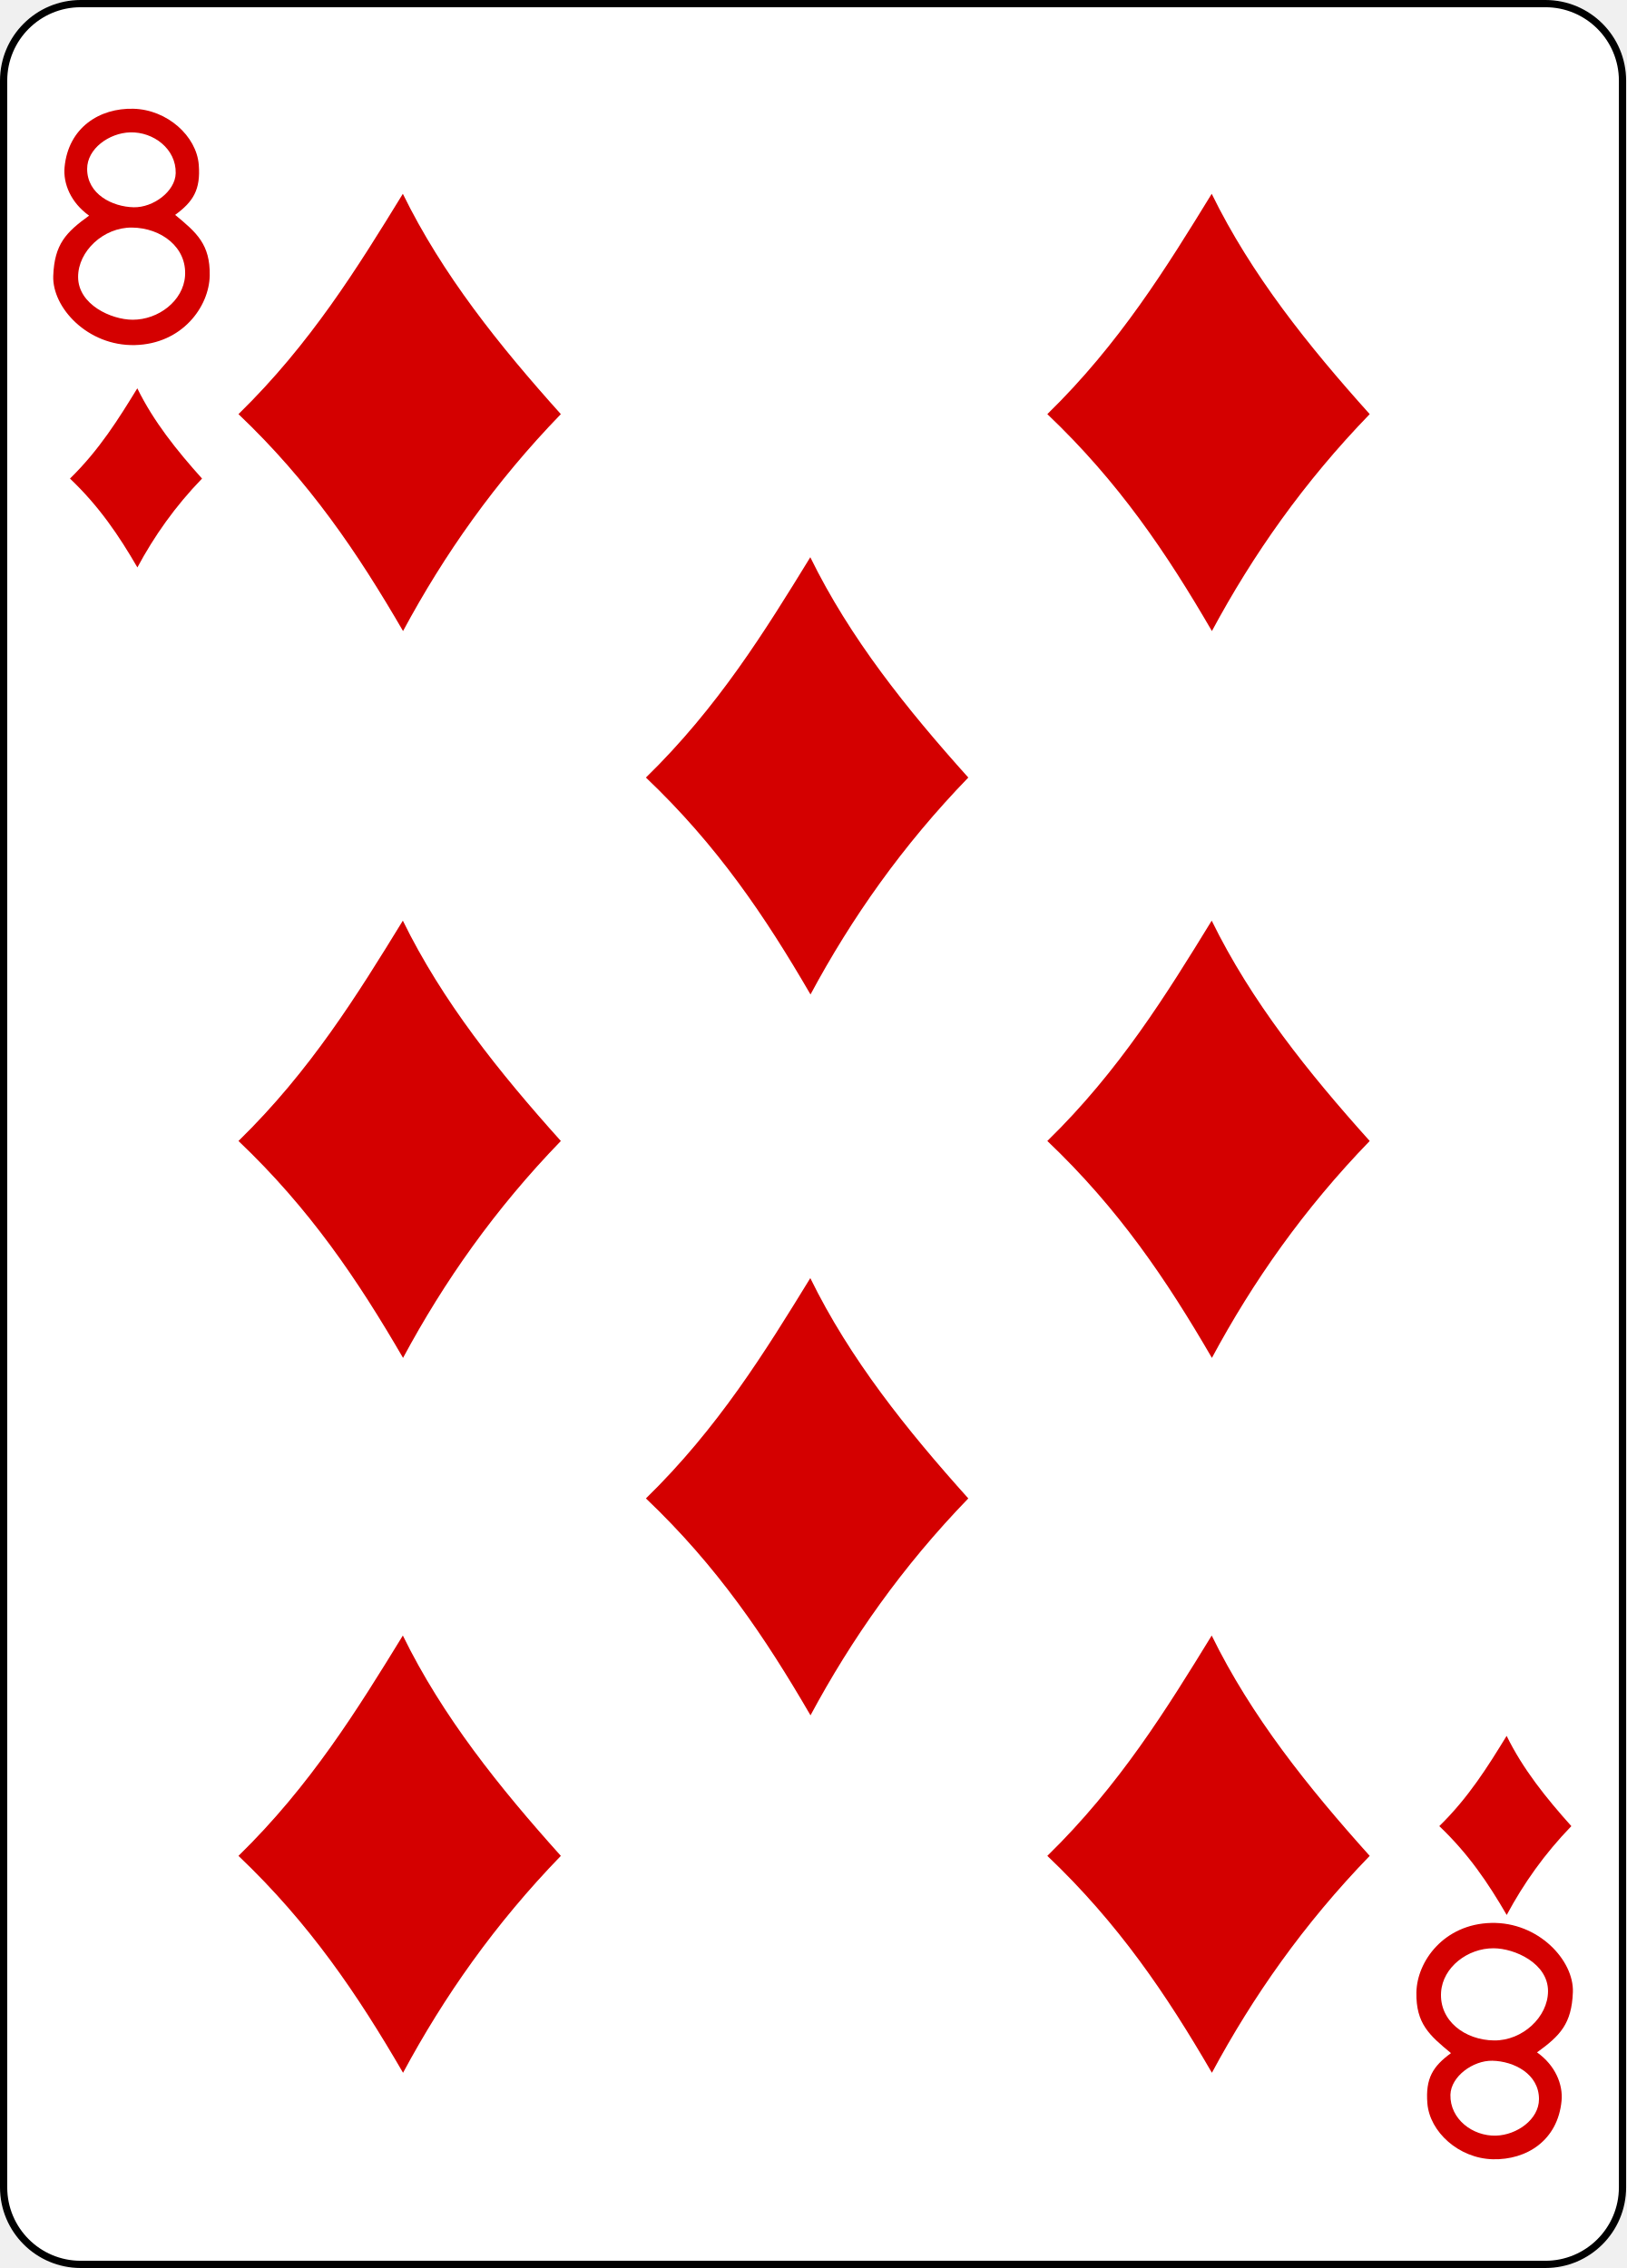
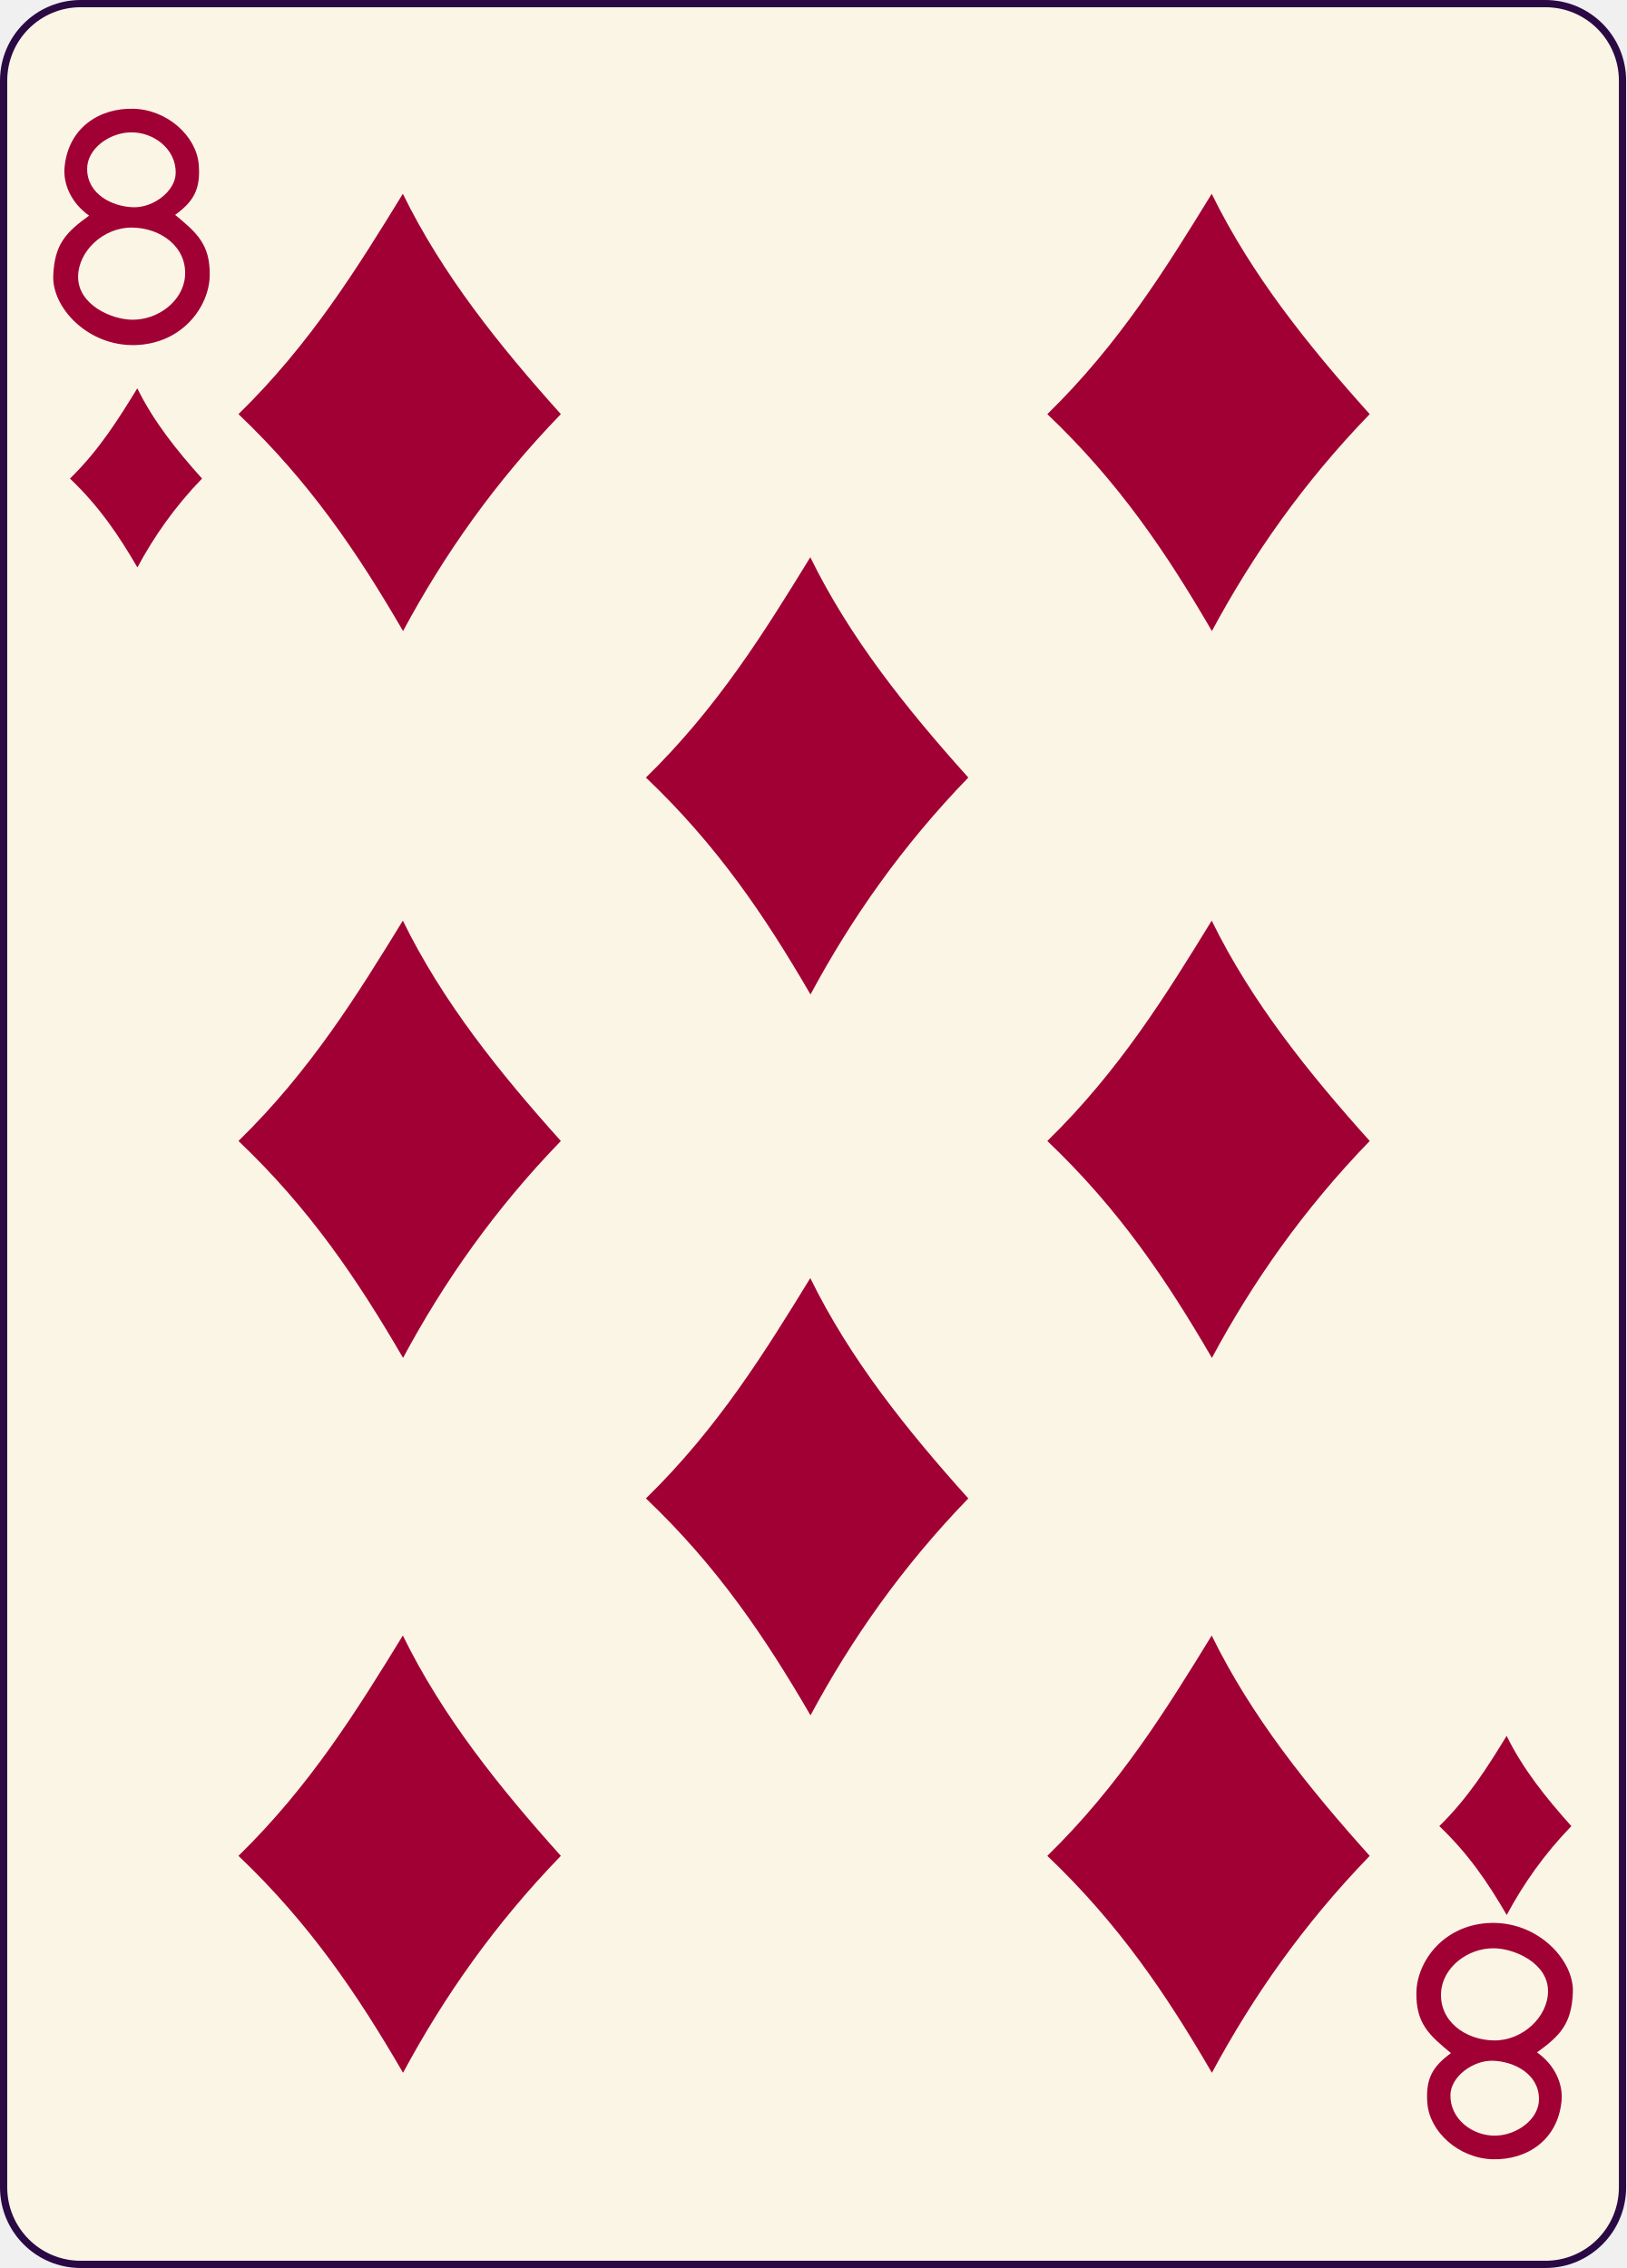
<svg xmlns="http://www.w3.org/2000/svg" width="224.225" height="312.808" id="svg4423" version="1.1">
  <defs id="defs4425" />
  <g id="layer1" transform="translate(-259.9347,-369.7772)">
    <g id="g8836-2" style="display:inline" transform="translate(-5997.496,2805.276)">
-       <rect ry="10.63" rx="10.63" style="display:inline;fill:#ffffff;fill-opacity:1;stroke:#000000;stroke-width:0.997;stroke-miterlimit:4;stroke-dasharray:none;stroke-opacity:1" id="rect6361-6" width="223.228" height="311.811" x="6257.929" y="-2435" />
-       <g id="g8646-6" transform="matrix(0.3010621,0,0,0.3010621,5370.094,-1979.932)" style="fill:#d40000;fill-opacity:1">
-         <path style="fill:#d40000;fill-opacity:1" d="m 3056.574,-1323.476 c 32.952,-32.158 54.594,-67.22 75.29,-100.939 18.15,37.102 44.197,69.561 72.364,100.939 -30.137,31.118 -53.494,64.393 -72.274,99.374 -20.818,-35.859 -42.736,-68.33 -75.381,-99.374 z" id="path3377-0" />
-         <path style="fill:#d40000;fill-opacity:1" d="m 3056.574,-990.494 c 32.952,-32.158 54.594,-67.22 75.29,-100.939 18.15,37.102 44.197,69.561 72.365,100.939 -30.137,31.118 -53.494,64.393 -72.274,99.374 -20.818,-35.859 -42.736,-68.33 -75.381,-99.374 z" id="path3381-3" />
-         <path id="path3383-8" d="m 3056.574,-662.991 c 32.952,-32.158 54.594,-67.22 75.29,-100.939 18.15,37.102 44.197,69.561 72.365,100.939 -30.137,31.118 -53.494,64.393 -72.274,99.374 -20.818,-35.859 -42.736,-68.33 -75.381,-99.374 z" style="fill:#d40000;fill-opacity:1" />
-         <path style="fill:#d40000;fill-opacity:1" d="m 3243.191,-1156.985 c 32.952,-32.158 54.594,-67.22 75.29,-100.939 18.15,37.102 44.197,69.561 72.365,100.939 -30.137,31.118 -53.494,64.393 -72.274,99.374 -20.818,-35.859 -42.736,-68.33 -75.381,-99.374 z" id="path3385" />
-         <path style="fill:#d40000;fill-opacity:1" d="m 3427.038,-1323.476 c 32.952,-32.158 54.594,-67.22 75.29,-100.939 18.15,37.102 44.197,69.561 72.365,100.939 -30.137,31.118 -53.494,64.393 -72.274,99.374 -20.818,-35.859 -42.736,-68.33 -75.381,-99.374 z" id="path3389-0" />
-         <path style="fill:#d40000;fill-opacity:1" d="m 3427.038,-990.494 c 32.952,-32.158 54.594,-67.22 75.29,-100.939 18.15,37.102 44.197,69.561 72.365,100.939 -30.137,31.118 -53.494,64.393 -72.274,99.374 -20.818,-35.859 -42.736,-68.33 -75.381,-99.374 z" id="path3393-1" />
-         <path id="path3395-2" d="m 3427.038,-662.991 c 32.952,-32.158 54.594,-67.22 75.29,-100.939 18.15,37.102 44.197,69.561 72.365,100.939 -30.137,31.118 -53.494,64.393 -72.274,99.374 -20.818,-35.859 -42.736,-68.33 -75.381,-99.374 z" style="fill:#d40000;fill-opacity:1" />
-         <path id="path3471" d="m 3243.191,-826.742 c 32.952,-32.158 54.594,-67.22 75.29,-100.939 18.15,37.102 44.197,69.561 72.365,100.939 -30.137,31.118 -53.494,64.393 -72.274,99.374 -20.818,-35.859 -42.736,-68.33 -75.381,-99.374 z" style="fill:#d40000;fill-opacity:1" />
-         <path style="fill:#d40000;fill-opacity:1" d="m 3606.564,-676.617 c 13.499,-13.173 22.364,-27.536 30.842,-41.349 7.435,15.199 18.105,28.495 29.644,41.349 -12.346,12.747 -21.914,26.378 -29.607,40.708 -8.528,-14.689 -17.506,-27.991 -30.879,-40.708 z" id="path3714" />
-         <path id="path3716" d="m 2979.401,-1293.956 c 13.499,-13.173 22.364,-27.536 30.842,-41.349 7.435,15.199 18.105,28.495 29.644,41.349 -12.346,12.747 -21.914,26.378 -29.607,40.708 -8.528,-14.689 -17.506,-27.991 -30.879,-40.708 z" style="fill:#d40000;fill-opacity:1" />
-         <path style="display:inline;fill:#d40000;fill-opacity:1" d="m 2971.742,-1386.815 c 0.532,-14.533 5.882,-19.991 16.421,-27.6 -8.406,-5.963 -11.95,-14.736 -11.234,-22.212 1.732,-18.092 15.976,-27.144 31.505,-26.75 15.529,0.394 28.913,12.501 29.957,25.649 0.908,11.437 -2.559,16.948 -10.82,22.969 9.808,8.11 16.078,13.452 15.84,27.769 -0.238,14.316 -12.641,31.355 -34.261,31.878 -21.62,0.523 -37.94,-17.169 -37.408,-31.703 z m 60.362,0.048 c 0.927,-13.161 -10.922,-22.04 -24.292,-22.178 -13.028,-0.135 -24.683,10.784 -24.685,22.599 0,12.692 15.158,19.586 24.948,19.623 11.899,0.044 23.23,-8.71 24.029,-20.044 z m -4.278,-47.078 c 0.259,-11.086 -10.154,-19.031 -20.888,-18.711 -9.551,0.284 -19.667,7.443 -19.672,16.71 -0.01,11.592 11.5,17.38 21.314,17.598 8.903,0.198 19.051,-7.223 19.246,-15.597 z" id="path7112-5" />
-         <path id="path7128-0" d="m 3667.748,-600.564 c -0.532,14.533 -5.882,19.991 -16.421,27.6 8.406,5.963 11.95,14.736 11.234,22.212 -1.732,18.092 -15.976,27.144 -31.505,26.75 -15.529,-0.394 -28.913,-12.501 -29.957,-25.649 -0.908,-11.437 2.559,-16.948 10.82,-22.969 -9.808,-8.11 -16.078,-13.452 -15.84,-27.769 0.238,-14.316 12.641,-31.355 34.261,-31.878 21.62,-0.523 37.94,17.169 37.408,31.703 z m -60.362,-0.048 c -0.927,13.161 10.922,22.04 24.292,22.178 13.028,0.135 24.683,-10.784 24.685,-22.599 0,-12.692 -15.158,-19.586 -24.948,-19.623 -11.899,-0.044 -23.23,8.71 -24.029,20.044 z m 4.278,47.078 c -0.259,11.086 10.154,19.031 20.888,18.711 9.551,-0.284 19.667,-7.443 19.672,-16.71 0.01,-11.592 -11.5,-17.38 -21.314,-17.598 -8.903,-0.198 -19.051,7.223 -19.246,15.597 z" style="display:inline;fill:#d40000;fill-opacity:1" />
+       <rect ry="10.63" rx="10.63" style="display:inline;fill:#FAF5E4;fill-opacity:1;stroke:#2A0944;stroke-width:0.997;stroke-miterlimit:4;stroke-dasharray:none;stroke-opacity:1" id="rect6361-6" width="223.228" height="311.811" x="6257.929" y="-2435" />
+       <g id="g8646-6" transform="matrix(0.3010621,0,0,0.3010621,5370.094,-1979.932)" style="fill:#A10035;fill-opacity:1">
+         <path style="fill:#A10035;fill-opacity:1" d="m 3056.574,-1323.476 c 32.952,-32.158 54.594,-67.22 75.29,-100.939 18.15,37.102 44.197,69.561 72.364,100.939 -30.137,31.118 -53.494,64.393 -72.274,99.374 -20.818,-35.859 -42.736,-68.33 -75.381,-99.374 z" id="path3377-0" />
+         <path style="fill:#A10035;fill-opacity:1" d="m 3056.574,-990.494 c 32.952,-32.158 54.594,-67.22 75.29,-100.939 18.15,37.102 44.197,69.561 72.365,100.939 -30.137,31.118 -53.494,64.393 -72.274,99.374 -20.818,-35.859 -42.736,-68.33 -75.381,-99.374 z" id="path3381-3" />
+         <path id="path3383-8" d="m 3056.574,-662.991 c 32.952,-32.158 54.594,-67.22 75.29,-100.939 18.15,37.102 44.197,69.561 72.365,100.939 -30.137,31.118 -53.494,64.393 -72.274,99.374 -20.818,-35.859 -42.736,-68.33 -75.381,-99.374 z" style="fill:#A10035;fill-opacity:1" />
+         <path style="fill:#A10035;fill-opacity:1" d="m 3243.191,-1156.985 c 32.952,-32.158 54.594,-67.22 75.29,-100.939 18.15,37.102 44.197,69.561 72.365,100.939 -30.137,31.118 -53.494,64.393 -72.274,99.374 -20.818,-35.859 -42.736,-68.33 -75.381,-99.374 z" id="path3385" />
+         <path style="fill:#A10035;fill-opacity:1" d="m 3427.038,-1323.476 c 32.952,-32.158 54.594,-67.22 75.29,-100.939 18.15,37.102 44.197,69.561 72.365,100.939 -30.137,31.118 -53.494,64.393 -72.274,99.374 -20.818,-35.859 -42.736,-68.33 -75.381,-99.374 z" id="path3389-0" />
+         <path style="fill:#A10035;fill-opacity:1" d="m 3427.038,-990.494 c 32.952,-32.158 54.594,-67.22 75.29,-100.939 18.15,37.102 44.197,69.561 72.365,100.939 -30.137,31.118 -53.494,64.393 -72.274,99.374 -20.818,-35.859 -42.736,-68.33 -75.381,-99.374 z" id="path3393-1" />
+         <path id="path3395-2" d="m 3427.038,-662.991 c 32.952,-32.158 54.594,-67.22 75.29,-100.939 18.15,37.102 44.197,69.561 72.365,100.939 -30.137,31.118 -53.494,64.393 -72.274,99.374 -20.818,-35.859 -42.736,-68.33 -75.381,-99.374 z" style="fill:#A10035;fill-opacity:1" />
+         <path id="path3471" d="m 3243.191,-826.742 c 32.952,-32.158 54.594,-67.22 75.29,-100.939 18.15,37.102 44.197,69.561 72.365,100.939 -30.137,31.118 -53.494,64.393 -72.274,99.374 -20.818,-35.859 -42.736,-68.33 -75.381,-99.374 z" style="fill:#A10035;fill-opacity:1" />
+         <path style="fill:#A10035;fill-opacity:1" d="m 3606.564,-676.617 c 13.499,-13.173 22.364,-27.536 30.842,-41.349 7.435,15.199 18.105,28.495 29.644,41.349 -12.346,12.747 -21.914,26.378 -29.607,40.708 -8.528,-14.689 -17.506,-27.991 -30.879,-40.708 z" id="path3714" />
+         <path id="path3716" d="m 2979.401,-1293.956 c 13.499,-13.173 22.364,-27.536 30.842,-41.349 7.435,15.199 18.105,28.495 29.644,41.349 -12.346,12.747 -21.914,26.378 -29.607,40.708 -8.528,-14.689 -17.506,-27.991 -30.879,-40.708 z" style="fill:#A10035;fill-opacity:1" />
+         <path style="display:inline;fill:#A10035;fill-opacity:1" d="m 2971.742,-1386.815 c 0.532,-14.533 5.882,-19.991 16.421,-27.6 -8.406,-5.963 -11.95,-14.736 -11.234,-22.212 1.732,-18.092 15.976,-27.144 31.505,-26.75 15.529,0.394 28.913,12.501 29.957,25.649 0.908,11.437 -2.559,16.948 -10.82,22.969 9.808,8.11 16.078,13.452 15.84,27.769 -0.238,14.316 -12.641,31.355 -34.261,31.878 -21.62,0.523 -37.94,-17.169 -37.408,-31.703 z m 60.362,0.048 c 0.927,-13.161 -10.922,-22.04 -24.292,-22.178 -13.028,-0.135 -24.683,10.784 -24.685,22.599 0,12.692 15.158,19.586 24.948,19.623 11.899,0.044 23.23,-8.71 24.029,-20.044 z m -4.278,-47.078 c 0.259,-11.086 -10.154,-19.031 -20.888,-18.711 -9.551,0.284 -19.667,7.443 -19.672,16.71 -0.01,11.592 11.5,17.38 21.314,17.598 8.903,0.198 19.051,-7.223 19.246,-15.597 z" id="path7112-5" />
+         <path id="path7128-0" d="m 3667.748,-600.564 c -0.532,14.533 -5.882,19.991 -16.421,27.6 8.406,5.963 11.95,14.736 11.234,22.212 -1.732,18.092 -15.976,27.144 -31.505,26.75 -15.529,-0.394 -28.913,-12.501 -29.957,-25.649 -0.908,-11.437 2.559,-16.948 10.82,-22.969 -9.808,-8.11 -16.078,-13.452 -15.84,-27.769 0.238,-14.316 12.641,-31.355 34.261,-31.878 21.62,-0.523 37.94,17.169 37.408,31.703 z m -60.362,-0.048 c -0.927,13.161 10.922,22.04 24.292,22.178 13.028,0.135 24.683,-10.784 24.685,-22.599 0,-12.692 -15.158,-19.586 -24.948,-19.623 -11.899,-0.044 -23.23,8.71 -24.029,20.044 z m 4.278,47.078 c -0.259,11.086 10.154,19.031 20.888,18.711 9.551,-0.284 19.667,-7.443 19.672,-16.71 0.01,-11.592 -11.5,-17.38 -21.314,-17.598 -8.903,-0.198 -19.051,7.223 -19.246,15.597 z" style="display:inline;fill:#A10035;fill-opacity:1" />
      </g>
    </g>
  </g>
</svg>
